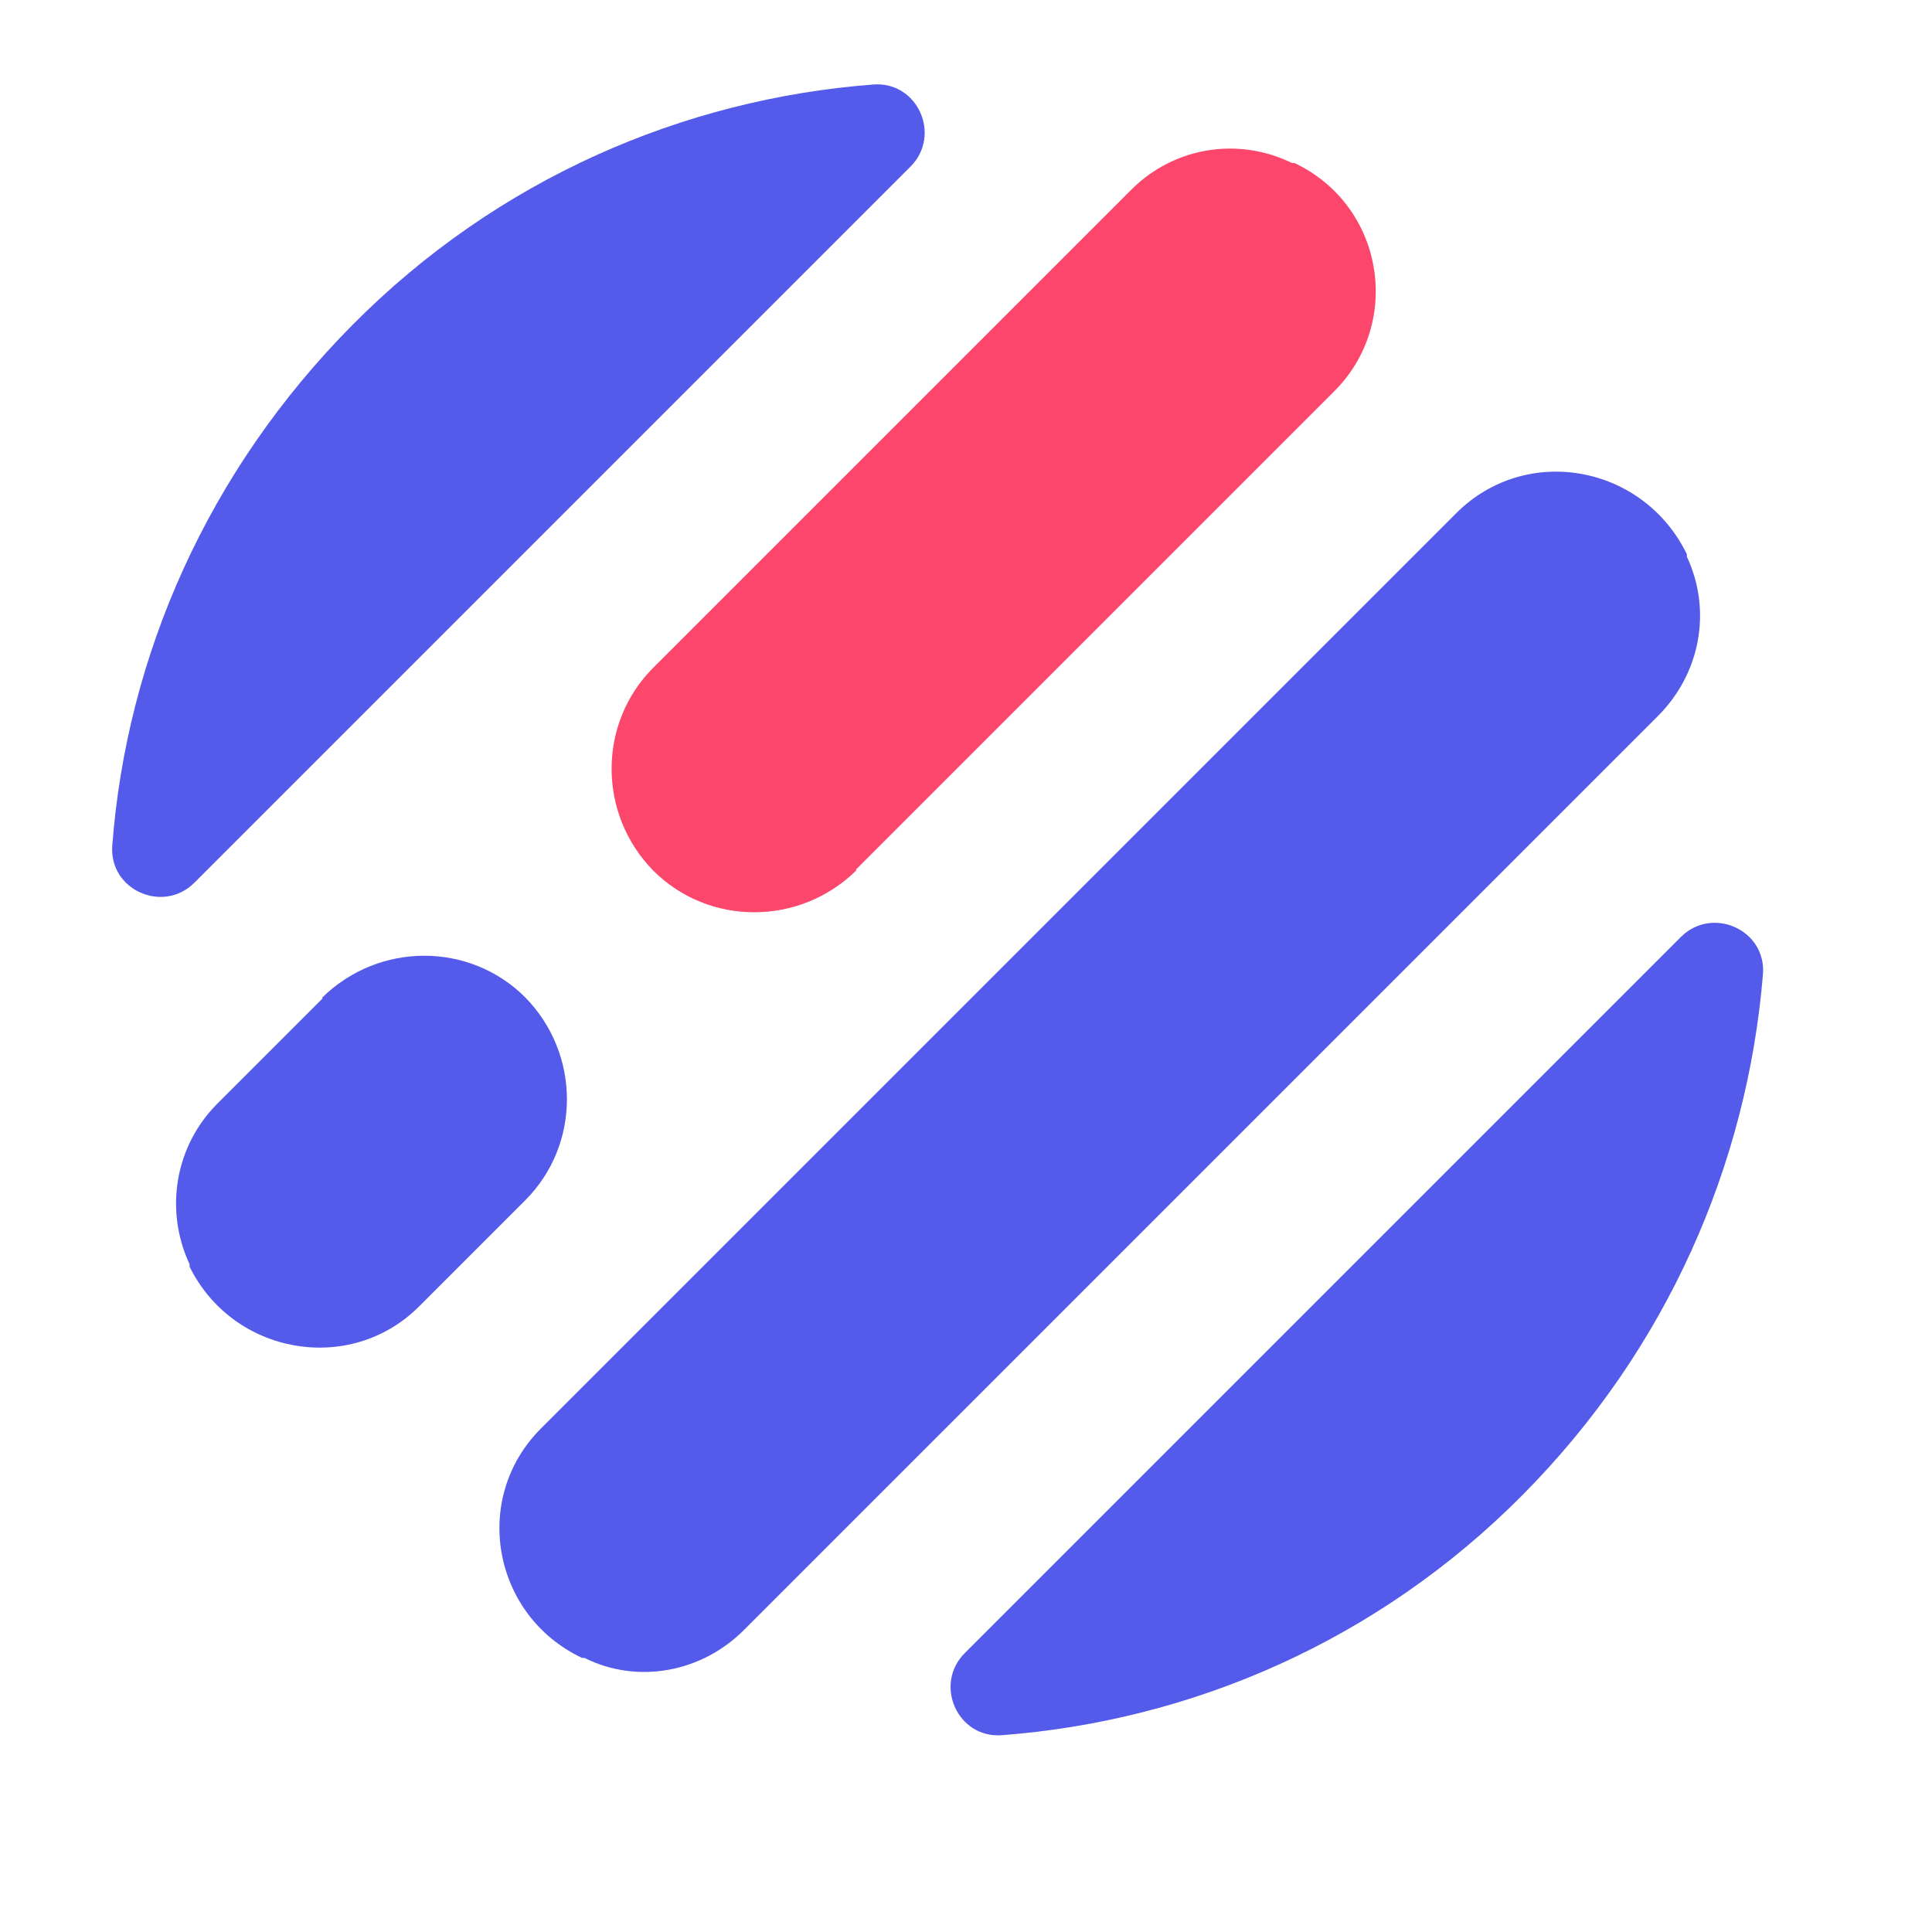
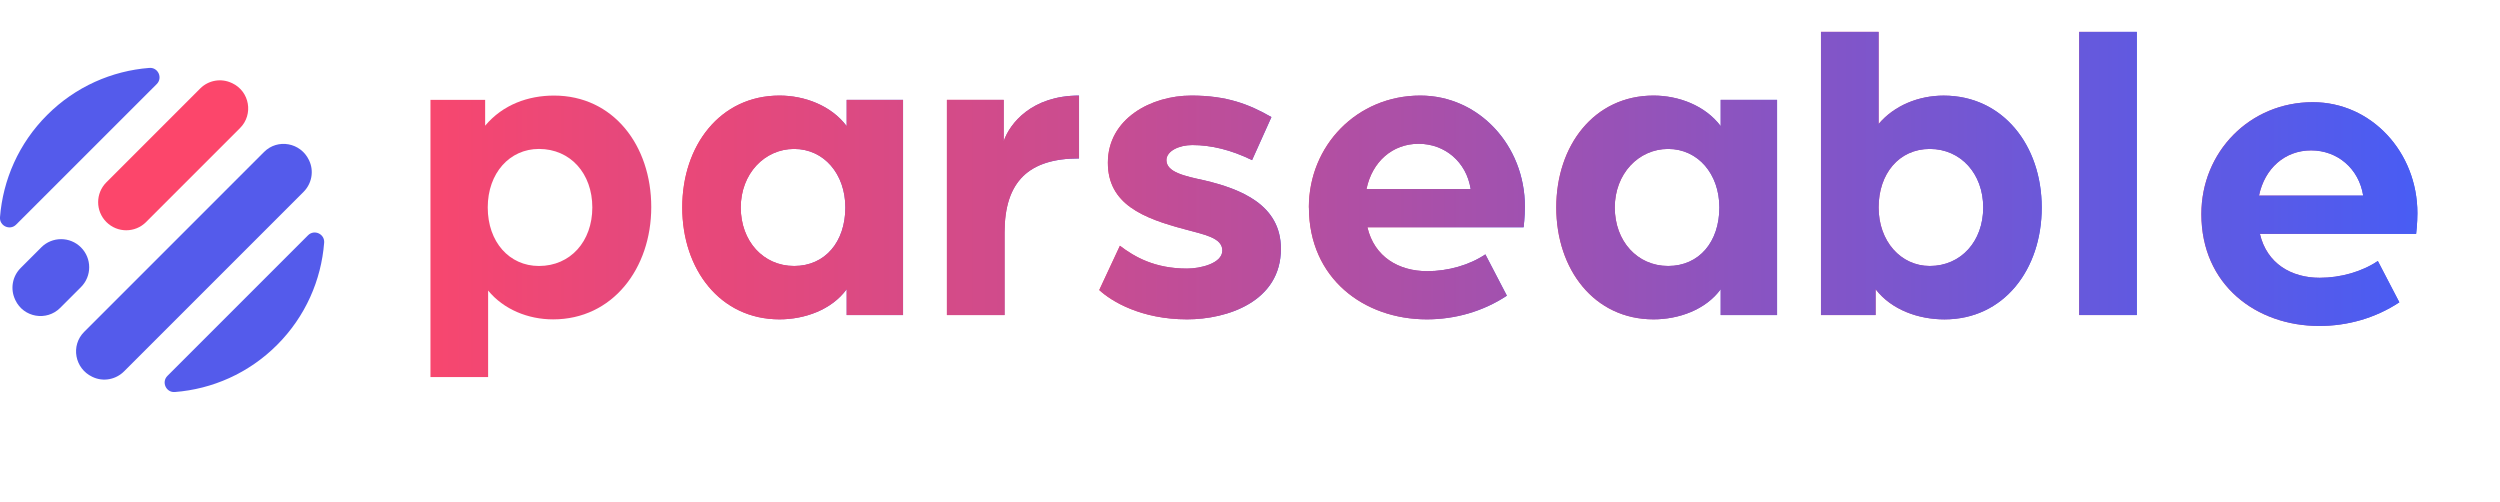
- <svg xmlns="http://www.w3.org/2000/svg" id="Layer_1" viewBox="0 0 16 16">
+ <svg xmlns="http://www.w3.org/2000/svg" xmlns:xlink="http://www.w3.org/1999/xlink" id="Layer_1" viewBox="0 0 721.95 144.74">
  <defs>
-     <style>.cls-1{fill:#fc466b;}.cls-2{fill:#545beb;}</style>
+     <style>.cls-1{fill:none;}.cls-2{fill:url(#linear-gradient);}.cls-3{clip-path:url(#clippath);}.cls-4{fill:#fc466b;}.cls-5{fill:#545beb;}.cls-6{clip-path:url(#clippath-1);}.cls-7{clip-path:url(#clippath-4);}.cls-8{clip-path:url(#clippath-3);}.cls-9{clip-path:url(#clippath-2);}.cls-10{clip-path:url(#clippath-7);}.cls-11{clip-path:url(#clippath-8);}.cls-12{clip-path:url(#clippath-6);}.cls-13{clip-path:url(#clippath-5);}.cls-14{fill:url(#linear-gradient-8);}.cls-15{fill:url(#linear-gradient-9);}.cls-16{fill:url(#linear-gradient-3);}.cls-17{fill:url(#linear-gradient-4);}.cls-18{fill:url(#linear-gradient-2);}.cls-19{fill:url(#linear-gradient-6);}.cls-20{fill:url(#linear-gradient-7);}.cls-21{fill:url(#linear-gradient-5);}.cls-22{fill:url(#linear-gradient-14);}.cls-23{fill:url(#linear-gradient-18);}.cls-24{fill:url(#linear-gradient-22);}.cls-25{fill:url(#linear-gradient-20);}.cls-26{fill:url(#linear-gradient-21);}.cls-27{fill:url(#linear-gradient-23);}.cls-28{fill:url(#linear-gradient-15);}.cls-29{fill:url(#linear-gradient-19);}.cls-30{fill:url(#linear-gradient-16);}.cls-31{fill:url(#linear-gradient-17);}.cls-32{fill:url(#linear-gradient-13);}.cls-33{fill:url(#linear-gradient-12);}.cls-34{fill:url(#linear-gradient-10);}.cls-35{fill:url(#linear-gradient-11);}.cls-36{fill:url(#linear-gradient-24);}</style>
+     <clipPath id="clippath">
+       <path class="cls-1" d="M124.32,28.84h15.78v7.46c5.1-6.09,12.43-8.7,19.88-8.7,17.15,0,28.09,14.42,28.09,32.19s-11.19,32.44-28.34,32.44c-7.21,0-14.29-2.86-18.77-8.33v24.98h-16.65V28.84Zm46.73,31.07c0-9.82-6.34-16.9-15.41-16.9-8.45,0-14.79,6.96-14.79,16.9s6.21,16.9,14.79,16.9c9.07,0,15.41-7.08,15.41-16.9Z" />
+     </clipPath>
+     <linearGradient id="linear-gradient" x1="108.22" y1="72.42" x2="711.81" y2="72.42" gradientTransform="matrix(1, 0, 0, 1, 0, 0)" gradientUnits="userSpaceOnUse">
+       <stop offset="0" stop-color="#fc466b" />
+       <stop offset=".47" stop-color="#a550ac" />
+       <stop offset="1" stop-color="#3f5efb" />
+     </linearGradient>
+     <linearGradient id="linear-gradient-2" x1="197.02" y1="59.91" x2="260.77" y2="59.91" gradientTransform="matrix(1, 0, 0, 1, 0, 0)" gradientUnits="userSpaceOnUse">
+       <stop offset="0" stop-color="#fc466b" />
+       <stop offset=".12" stop-color="#ee4775" />
+       <stop offset=".33" stop-color="#cb4c8f" />
+       <stop offset=".62" stop-color="#9253bb" />
+       <stop offset=".97" stop-color="#445df6" />
+       <stop offset="1" stop-color="#3f5efb" />
+     </linearGradient>
+     <clipPath id="clippath-1">
+       <path class="cls-18" d="M197.02,59.91c0-17.9,10.94-32.31,28.09-32.31,7.21,0,14.91,2.86,19.39,8.82v-7.58h16.28v62.14h-16.28v-7.46c-4.35,5.97-12.18,8.7-19.39,8.7-17.15,0-28.09-14.42-28.09-32.31Zm47.1,0c0-9.7-6.21-16.9-14.79-16.9s-15.41,7.21-15.41,16.9,6.46,16.9,15.41,16.9,14.79-6.96,14.79-16.9Z" />
+     </clipPath>
+     <linearGradient id="linear-gradient-3" x1="108.68" y1="72.32" x2="712.27" y2="72.32" xlink:href="#linear-gradient-2" />
+     <linearGradient id="linear-gradient-4" x1="273.45" y1="59.29" x2="311.6" y2="59.29" xlink:href="#linear-gradient-2" />
+     <linearGradient id="linear-gradient-5" x1="273.45" y1="59.29" x2="311.6" y2="59.29" xlink:href="#linear-gradient-2" />
+     <clipPath id="clippath-2">
+       <path class="cls-21" d="M273.45,28.84h16.4v11.93c1.74-5.09,8.08-13.17,21.75-13.17v18.15c-14.42,0-21.5,6.59-21.5,21.38v23.86h-16.65V28.84Z" />
+     </clipPath>
+     <linearGradient id="linear-gradient-6" x1="108.68" y1="72.32" x2="712.27" y2="72.32" xlink:href="#linear-gradient-2" />
+     <linearGradient id="linear-gradient-7" x1="317.44" x2="369.89" xlink:href="#linear-gradient-2" />
+     <linearGradient id="linear-gradient-8" x1="317.44" x2="369.89" xlink:href="#linear-gradient-2" />
+     <clipPath id="clippath-3">
+       <path class="cls-14" d="M317.44,83.77l5.97-12.8c4.23,3.23,10.07,6.59,19.39,6.59,3.85,0,10.19-1.49,10.19-5.22s-5.34-4.6-10.69-6.09c-12.3-3.23-22.37-7.33-22.37-19.26,0-12.68,12.43-19.39,24.11-19.39,10.19,0,16.65,2.49,23.12,6.21l-5.59,12.43c-6.09-2.98-11.81-4.35-17.27-4.35-3.85,0-7.46,1.74-7.46,4.35,0,3.48,5.22,4.6,10.94,5.84,10.56,2.49,22.12,7.08,22.12,19.76,0,15.29-15.54,20.38-27.09,20.38-13.3,0-21.87-5.22-25.35-8.45Z" />
+     </clipPath>
+     <linearGradient id="linear-gradient-9" x1="108.68" y1="72.32" x2="712.27" y2="72.32" xlink:href="#linear-gradient-2" />
+     <linearGradient id="linear-gradient-10" x1="377.97" x2="440.35" xlink:href="#linear-gradient-2" />
+     <linearGradient id="linear-gradient-11" x1="377.97" x2="440.35" xlink:href="#linear-gradient-2" />
+     <clipPath id="clippath-4">
+       <path class="cls-35" d="M377.97,59.91c0-17.9,13.92-32.31,32.19-32.31,16.9,0,30.2,14.42,30.2,32.06,0,2.98-.37,5.97-.37,5.97h-45.11c1.99,8.57,9.07,12.68,17.28,12.68,5.96,0,12.18-1.74,16.78-4.85l6.21,11.93c-6.96,4.6-15.04,6.83-23.11,6.83-18.15,0-34.05-11.81-34.05-32.31Zm46.73-5.34c-1.24-7.83-7.46-13.05-15.04-13.05s-13.42,5.22-15.04,13.05h30.08Z" />
+     </clipPath>
+     <linearGradient id="linear-gradient-12" x1="108.68" y1="72.32" x2="712.27" y2="72.32" xlink:href="#linear-gradient-2" />
+     <linearGradient id="linear-gradient-13" x1="449.42" x2="513.18" xlink:href="#linear-gradient-2" />
+     <linearGradient id="linear-gradient-14" x1="449.42" x2="513.18" xlink:href="#linear-gradient-2" />
+     <clipPath id="clippath-5">
+       <path class="cls-22" d="M449.42,59.91c0-17.9,10.94-32.31,28.09-32.31,7.21,0,14.91,2.86,19.39,8.82v-7.58h16.28v62.14h-16.28v-7.46c-4.35,5.97-12.18,8.7-19.39,8.7-17.15,0-28.09-14.42-28.09-32.31Zm47.1,0c0-9.7-6.21-16.9-14.79-16.9s-15.41,7.21-15.41,16.9,6.46,16.9,15.41,16.9,14.79-6.96,14.79-16.9Z" />
+     </clipPath>
+     <linearGradient id="linear-gradient-15" x1="108.68" y1="72.32" x2="712.27" y2="72.32" xlink:href="#linear-gradient-2" />
+     <linearGradient id="linear-gradient-16" x1="525.85" y1="50.71" x2="589.61" y2="50.71" xlink:href="#linear-gradient-2" />
+     <linearGradient id="linear-gradient-17" x1="525.85" y1="50.71" x2="589.61" y2="50.71" xlink:href="#linear-gradient-2" />
+     <clipPath id="clippath-6">
+       <path class="cls-31" d="M541.64,83.52v7.46h-15.78V9.21h16.65v26.6c4.48-5.34,11.56-8.2,18.77-8.2,17.15,0,28.33,14.42,28.33,32.31s-10.94,32.31-28.09,32.31c-7.46,0-15.29-2.73-19.88-8.7Zm31.07-23.61c0-9.7-6.46-16.9-15.41-16.9s-14.79,7.21-14.79,16.9,6.34,16.9,14.79,16.9c8.95,0,15.41-7.08,15.41-16.9Z" />
+     </clipPath>
+     <linearGradient id="linear-gradient-18" x1="108.68" y1="72.32" x2="712.27" y2="72.32" gradientTransform="matrix(1, 0, 0, 1, 0, 0)" gradientUnits="userSpaceOnUse">
+       <stop offset="0" stop-color="#fc466b" />
+       <stop offset=".12" stop-color="#ee4775" />
+       <stop offset=".33" stop-color="#cb4b8f" />
+       <stop offset=".59" stop-color="#9a52b6" />
+       <stop offset=".87" stop-color="#5b5ae5" />
+       <stop offset="1" stop-color="#3f5efb" />
+     </linearGradient>
+     <linearGradient id="linear-gradient-19" x1="600.42" y1="50.09" x2="617.07" y2="50.09" xlink:href="#linear-gradient-2" />
+     <linearGradient id="linear-gradient-20" x1="600.42" y1="50.09" x2="617.07" y2="50.09" xlink:href="#linear-gradient-2" />
+     <clipPath id="clippath-7">
+       <path class="cls-25" d="M600.42,9.21h16.65V90.98h-16.65V9.21Z" />
+     </clipPath>
+     <linearGradient id="linear-gradient-21" x1="108.68" y1="72.32" x2="712.27" y2="72.32" xlink:href="#linear-gradient-2" />
+     <linearGradient id="linear-gradient-22" x1="635.71" y1="61.82" x2="698.09" y2="61.82" xlink:href="#linear-gradient-2" />
+     <linearGradient id="linear-gradient-23" x1="635.71" y1="61.82" x2="698.09" y2="61.82" xlink:href="#linear-gradient-2" />
+     <clipPath id="clippath-8">
+       <path class="cls-27" d="M635.71,61.82c0-17.9,13.92-32.31,32.19-32.31,16.9,0,30.2,14.42,30.2,32.06,0,2.98-.37,5.97-.37,5.97h-45.11c1.99,8.57,9.07,12.68,17.27,12.68,5.97,0,12.18-1.74,16.78-4.85l6.21,11.93c-6.96,4.6-15.04,6.83-23.12,6.83-18.15,0-34.05-11.81-34.05-32.31Zm46.73-5.34c-1.24-7.83-7.46-13.05-15.04-13.05s-13.42,5.22-15.04,13.05h30.08Z" />
+     </clipPath>
+     <linearGradient id="linear-gradient-24" x1="118.36" y1="72.37" x2="721.95" y2="72.37" gradientTransform="matrix(1, 0, 0, 1, 0, 0)" gradientUnits="userSpaceOnUse">
+       <stop offset="0" stop-color="#fc466b" />
+       <stop offset=".12" stop-color="#ee4775" />
+       <stop offset=".33" stop-color="#cb4c8f" />
+       <stop offset=".62" stop-color="#9353ba" />
+       <stop offset=".91" stop-color="#545beb" />
+       <stop offset="1" stop-color="#3f5efb" />
+     </linearGradient>
  </defs>
-   <g>
-     <path class="cls-2" d="M13.92,7.76l-5.93,5.93c-.26,.26-.06,.71,.31,.68,1.57-.12,3.11-.78,4.31-1.99s1.86-2.74,1.99-4.31c.03-.37-.42-.57-.68-.31Z" />
-     <path class="cls-2" d="M13.97,4.61v-.02c-.36-.74-1.33-.92-1.91-.34l-7.58,7.58c-.58,.58-.4,1.55,.34,1.9h.02c.44,.22,.97,.12,1.32-.23l7.57-7.57c.35-.35,.45-.87,.24-1.32Z" />
-     <path class="cls-2" d="M7.54,1.38c.26-.26,.06-.71-.31-.68-1.57,.12-3.11,.78-4.31,1.99S1.05,5.43,.93,7c-.03,.37,.42,.57,.68,.31L7.54,1.38Z" />
+   <g class="cls-3">
+     <rect class="cls-2" x="108.22" y=".1" width="603.59" height="144.64" />
  </g>
  <g>
-     <path class="cls-2" d="M2.67,8.27l-.87,.87c-.35,.35-.44,.88-.23,1.33v.02c.36,.73,1.33,.9,1.9,.33l.88-.88c.46-.46,.46-1.21,0-1.68h0c-.46-.46-1.21-.46-1.68,0Z" />
-     <path class="cls-1" d="M7.09,7.2l3.96-3.96c.57-.57,.41-1.54-.33-1.89h-.02c-.45-.22-.98-.13-1.33,.22l-3.96,3.96c-.46,.46-.46,1.21,0,1.68h0c.46,.46,1.21,.46,1.68,0Z" />
+     <path class="cls-18" d="M197.02,59.91c0-17.9,10.94-32.31,28.09-32.31,7.21,0,14.91,2.86,19.39,8.82v-7.58h16.28v62.14h-16.28v-7.46c-4.35,5.97-12.18,8.7-19.39,8.7-17.15,0-28.09-14.42-28.09-32.31Zm47.1,0c0-9.7-6.21-16.9-14.79-16.9s-15.41,7.21-15.41,16.9,6.46,16.9,15.41,16.9,14.79-6.96,14.79-16.9Z" />
+     <g class="cls-6">
+       <rect class="cls-16" x="108.68" width="603.59" height="144.64" />
+     </g>
+   </g>
+   <g>
+     <path class="cls-17" d="M273.45,28.84h16.4v11.93c1.74-5.09,8.08-13.17,21.75-13.17v18.15c-14.42,0-21.5,6.59-21.5,21.38v23.86h-16.65V28.84Z" />
+     <g class="cls-9">
+       <rect class="cls-19" x="108.68" width="603.59" height="144.64" />
+     </g>
+   </g>
+   <g>
+     <path class="cls-20" d="M317.44,83.77l5.97-12.8c4.23,3.23,10.07,6.59,19.39,6.59,3.85,0,10.19-1.49,10.19-5.22s-5.34-4.6-10.69-6.09c-12.3-3.23-22.37-7.33-22.37-19.26,0-12.68,12.43-19.39,24.11-19.39,10.19,0,16.65,2.49,23.12,6.21l-5.59,12.43c-6.09-2.98-11.81-4.35-17.27-4.35-3.85,0-7.46,1.74-7.46,4.35,0,3.48,5.22,4.6,10.94,5.84,10.56,2.49,22.12,7.08,22.12,19.76,0,15.29-15.54,20.38-27.09,20.38-13.3,0-21.87-5.22-25.35-8.45Z" />
+     <g class="cls-8">
+       <rect class="cls-15" x="108.68" width="603.59" height="144.64" />
+     </g>
+   </g>
+   <g>
+     <path class="cls-34" d="M377.97,59.91c0-17.9,13.92-32.31,32.19-32.31,16.9,0,30.2,14.42,30.2,32.06,0,2.98-.37,5.97-.37,5.97h-45.11c1.99,8.57,9.07,12.68,17.28,12.68,5.96,0,12.18-1.74,16.78-4.85l6.21,11.93c-6.96,4.6-15.04,6.83-23.11,6.83-18.15,0-34.05-11.81-34.05-32.31Zm46.73-5.34c-1.24-7.83-7.46-13.05-15.04-13.05s-13.42,5.22-15.04,13.05h30.08Z" />
+     <g class="cls-7">
+       <rect class="cls-33" x="108.68" width="603.59" height="144.64" />
+     </g>
+   </g>
+   <g>
+     <path class="cls-32" d="M449.42,59.91c0-17.9,10.94-32.31,28.09-32.31,7.21,0,14.91,2.86,19.39,8.82v-7.58h16.28v62.14h-16.28v-7.46c-4.35,5.97-12.18,8.7-19.39,8.7-17.15,0-28.09-14.42-28.09-32.31Zm47.1,0c0-9.7-6.21-16.9-14.79-16.9s-15.41,7.21-15.41,16.9,6.46,16.9,15.41,16.9,14.79-6.96,14.79-16.9Z" />
+     <g class="cls-13">
+       <rect class="cls-28" x="108.68" width="603.59" height="144.64" />
+     </g>
+   </g>
+   <g>
+     <path class="cls-30" d="M541.64,83.52v7.46h-15.78V9.21h16.65v26.6c4.48-5.34,11.56-8.2,18.77-8.2,17.15,0,28.33,14.42,28.33,32.31s-10.94,32.31-28.09,32.31c-7.46,0-15.29-2.73-19.88-8.7Zm31.07-23.61c0-9.7-6.46-16.9-15.41-16.9s-14.79,7.21-14.79,16.9,6.34,16.9,14.79,16.9c8.95,0,15.41-7.08,15.41-16.9Z" />
+     <g class="cls-12">
+       <rect class="cls-23" x="108.68" width="603.59" height="144.64" />
+     </g>
+   </g>
+   <g>
+     <path class="cls-29" d="M600.42,9.21h16.65V90.98h-16.65V9.21Z" />
+     <g class="cls-10">
+       <rect class="cls-26" x="108.68" width="603.59" height="144.64" />
+     </g>
+   </g>
+   <g>
+     <g>
+       <path class="cls-5" d="M88.95,67.95l-40.6,40.6c-1.79,1.79-.38,4.86,2.14,4.66,10.76-.84,21.29-5.37,29.52-13.6,8.23-8.23,12.76-18.76,13.6-29.52,.2-2.53-2.87-3.94-4.66-2.14Z" />
+       <path class="cls-5" d="M89.29,46.38l-.07-.15c-2.4-5.06-9.03-6.29-12.98-2.33L24.31,95.83c-3.96,3.96-2.73,10.58,2.33,12.98l.15,.07c3.04,1.43,6.65,.74,9.03-1.63l51.84-51.84c2.37-2.37,3.06-5.99,1.63-9.03Z" />
+       <path class="cls-5" d="M45.27,24.27c1.79-1.79,.38-4.86-2.14-4.66-10.76,.84-21.29,5.37-29.52,13.6C5.38,41.43,.85,51.96,0,62.72c-.2,2.53,2.87,3.94,4.66,2.14L45.27,24.27Z" />
+     </g>
+     <g>
+       <path class="cls-5" d="M11.92,71.44l-5.96,5.96c-2.4,2.4-3.04,6.05-1.59,9.12l.06,.14c2.37,5.03,9.02,6.18,12.95,2.25l6-6c3.17-3.17,3.17-8.3,0-11.47h0c-3.17-3.17-8.3-3.17-11.47,0Z" />
+       <path class="cls-4" d="M42.19,64.11l27.13-27.13c3.93-3.93,2.78-10.57-2.25-12.95l-.14-.06c-3.07-1.45-6.72-.82-9.12,1.59l-27.09,27.09c-3.17,3.17-3.17,8.3,0,11.47h0c3.17,3.17,8.3,3.17,11.47,0Z" />
+     </g>
+   </g>
+   <g>
+     <path class="cls-24" d="M635.71,61.82c0-17.9,13.92-32.31,32.19-32.31,16.9,0,30.2,14.42,30.2,32.06,0,2.98-.37,5.97-.37,5.97h-45.11c1.99,8.57,9.07,12.68,17.27,12.68,5.97,0,12.18-1.74,16.78-4.85l6.21,11.93c-6.96,4.6-15.04,6.83-23.12,6.83-18.15,0-34.05-11.81-34.05-32.31Zm46.73-5.34c-1.24-7.83-7.46-13.05-15.04-13.05s-13.42,5.22-15.04,13.05h30.08Z" />
+     <g class="cls-11">
+       <rect class="cls-36" x="118.36" y=".05" width="603.59" height="144.64" />
+     </g>
  </g>
</svg>
